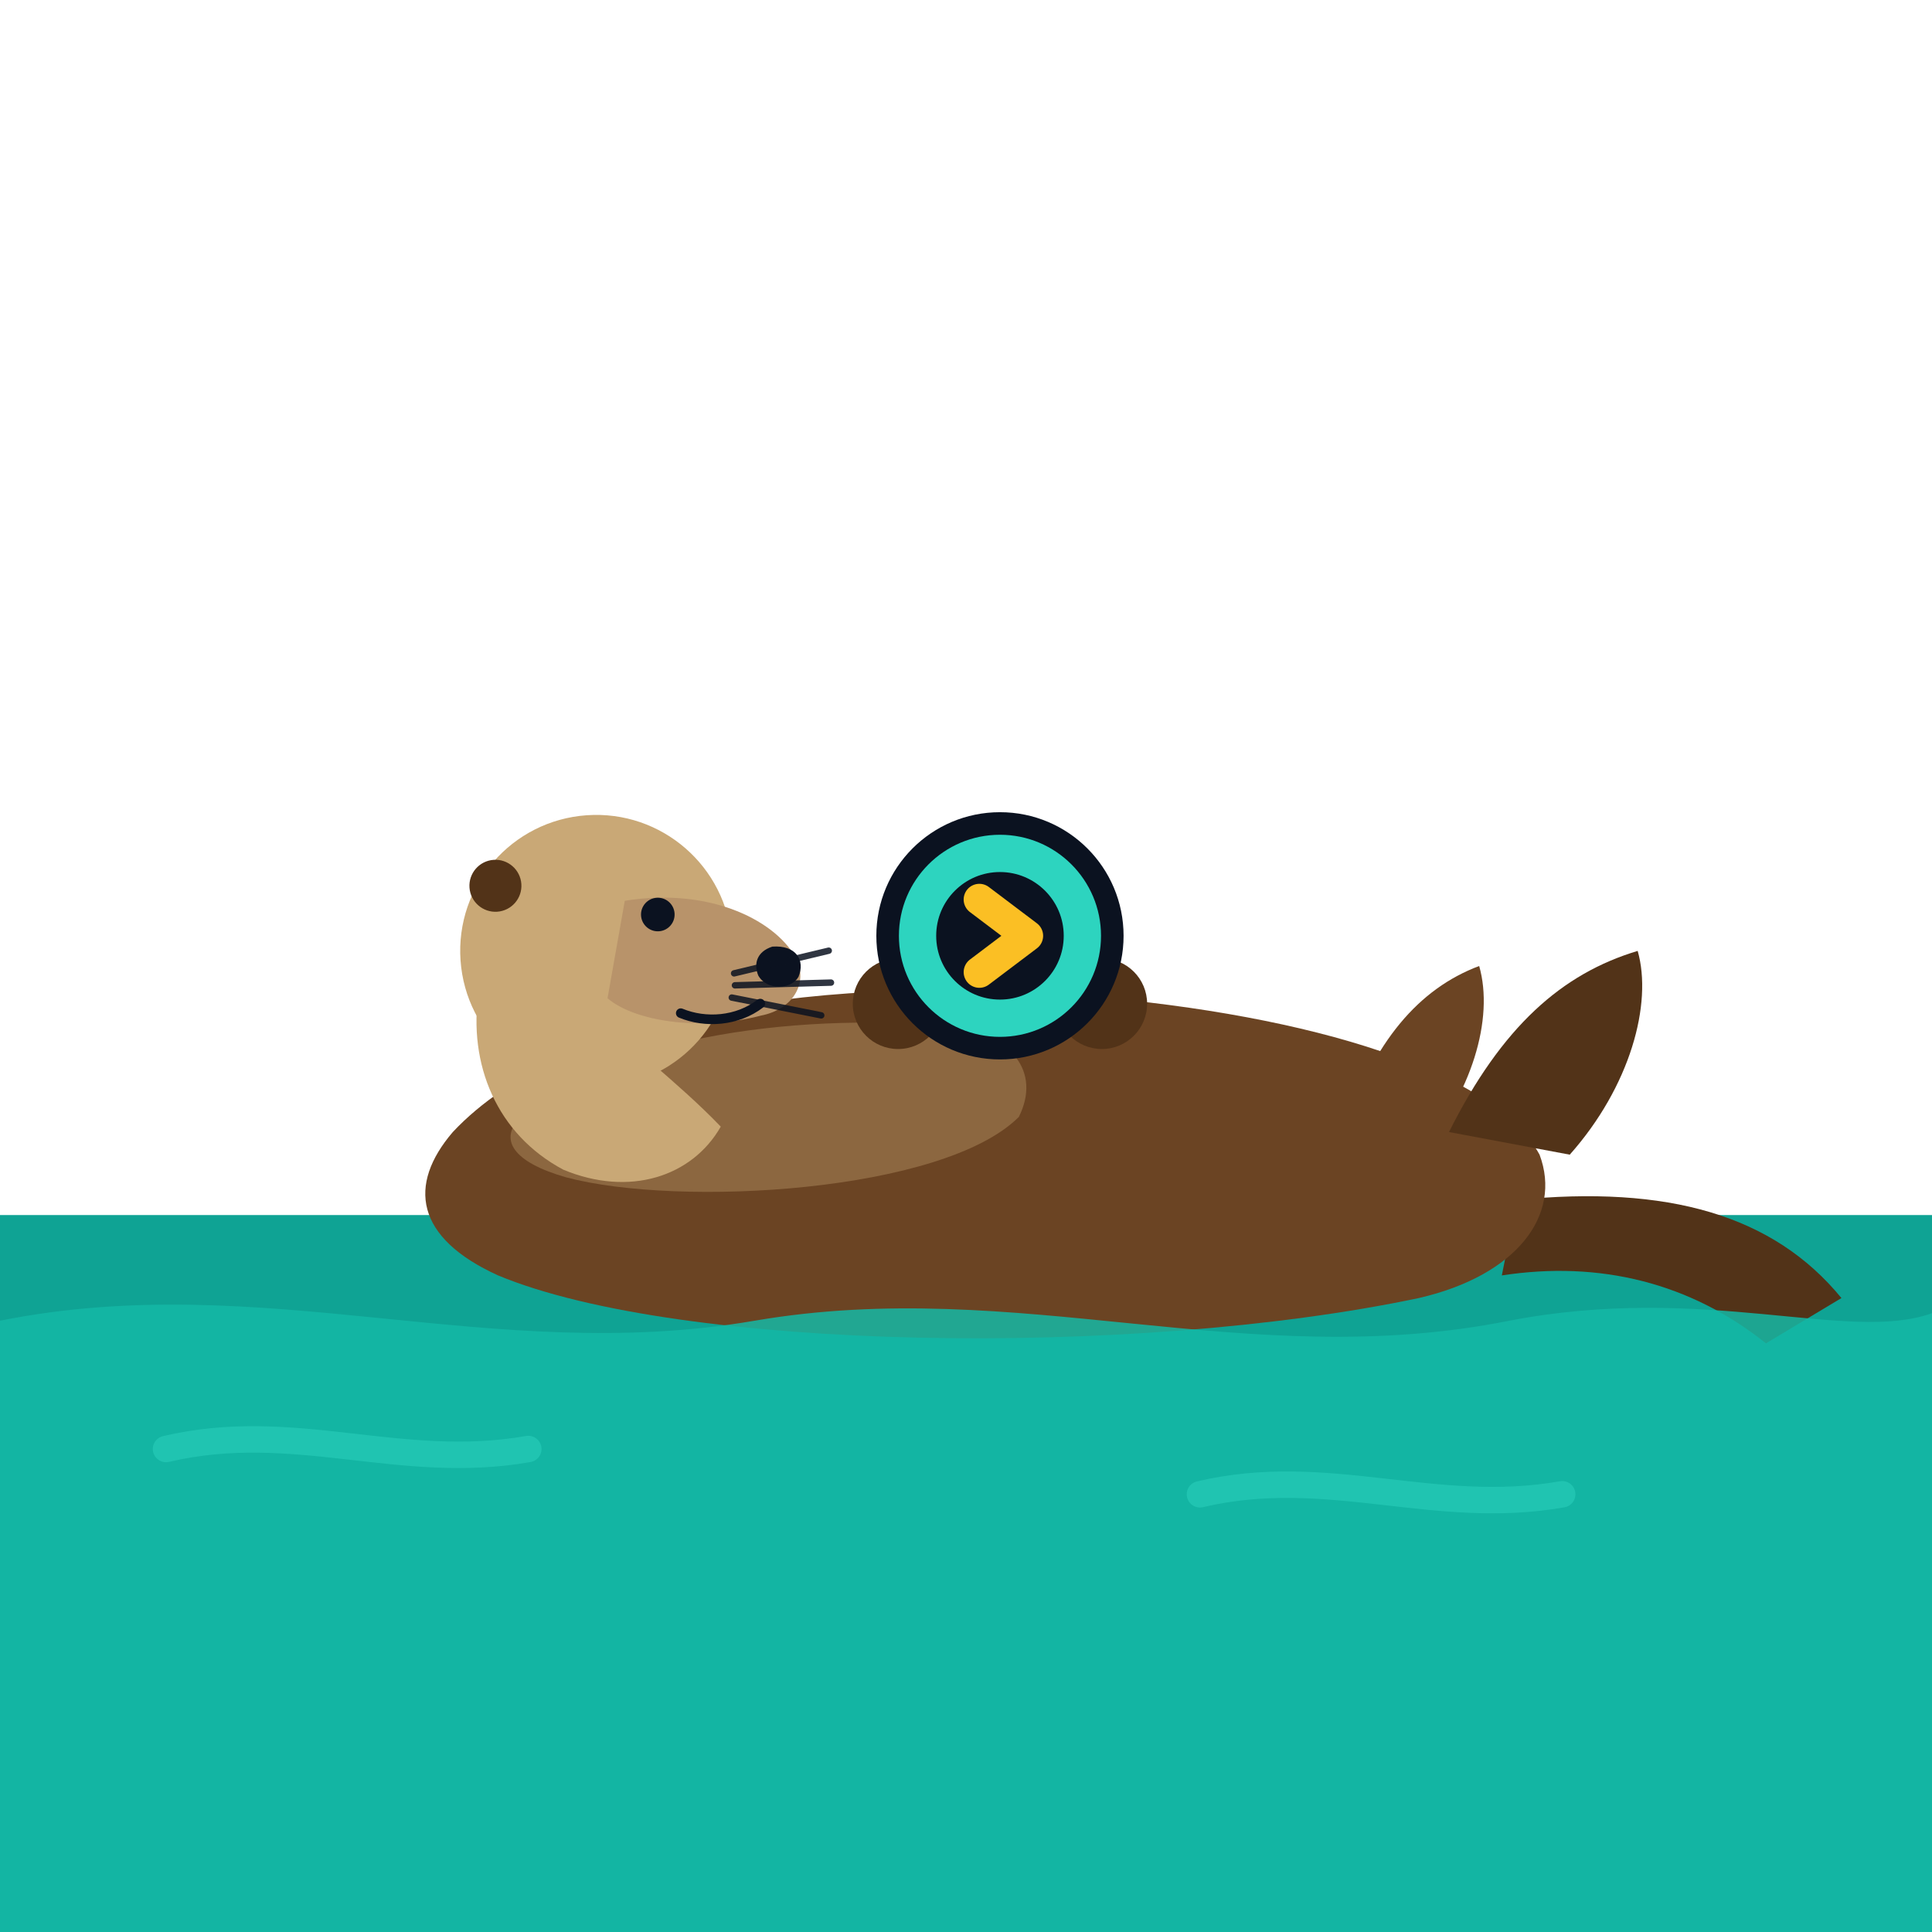
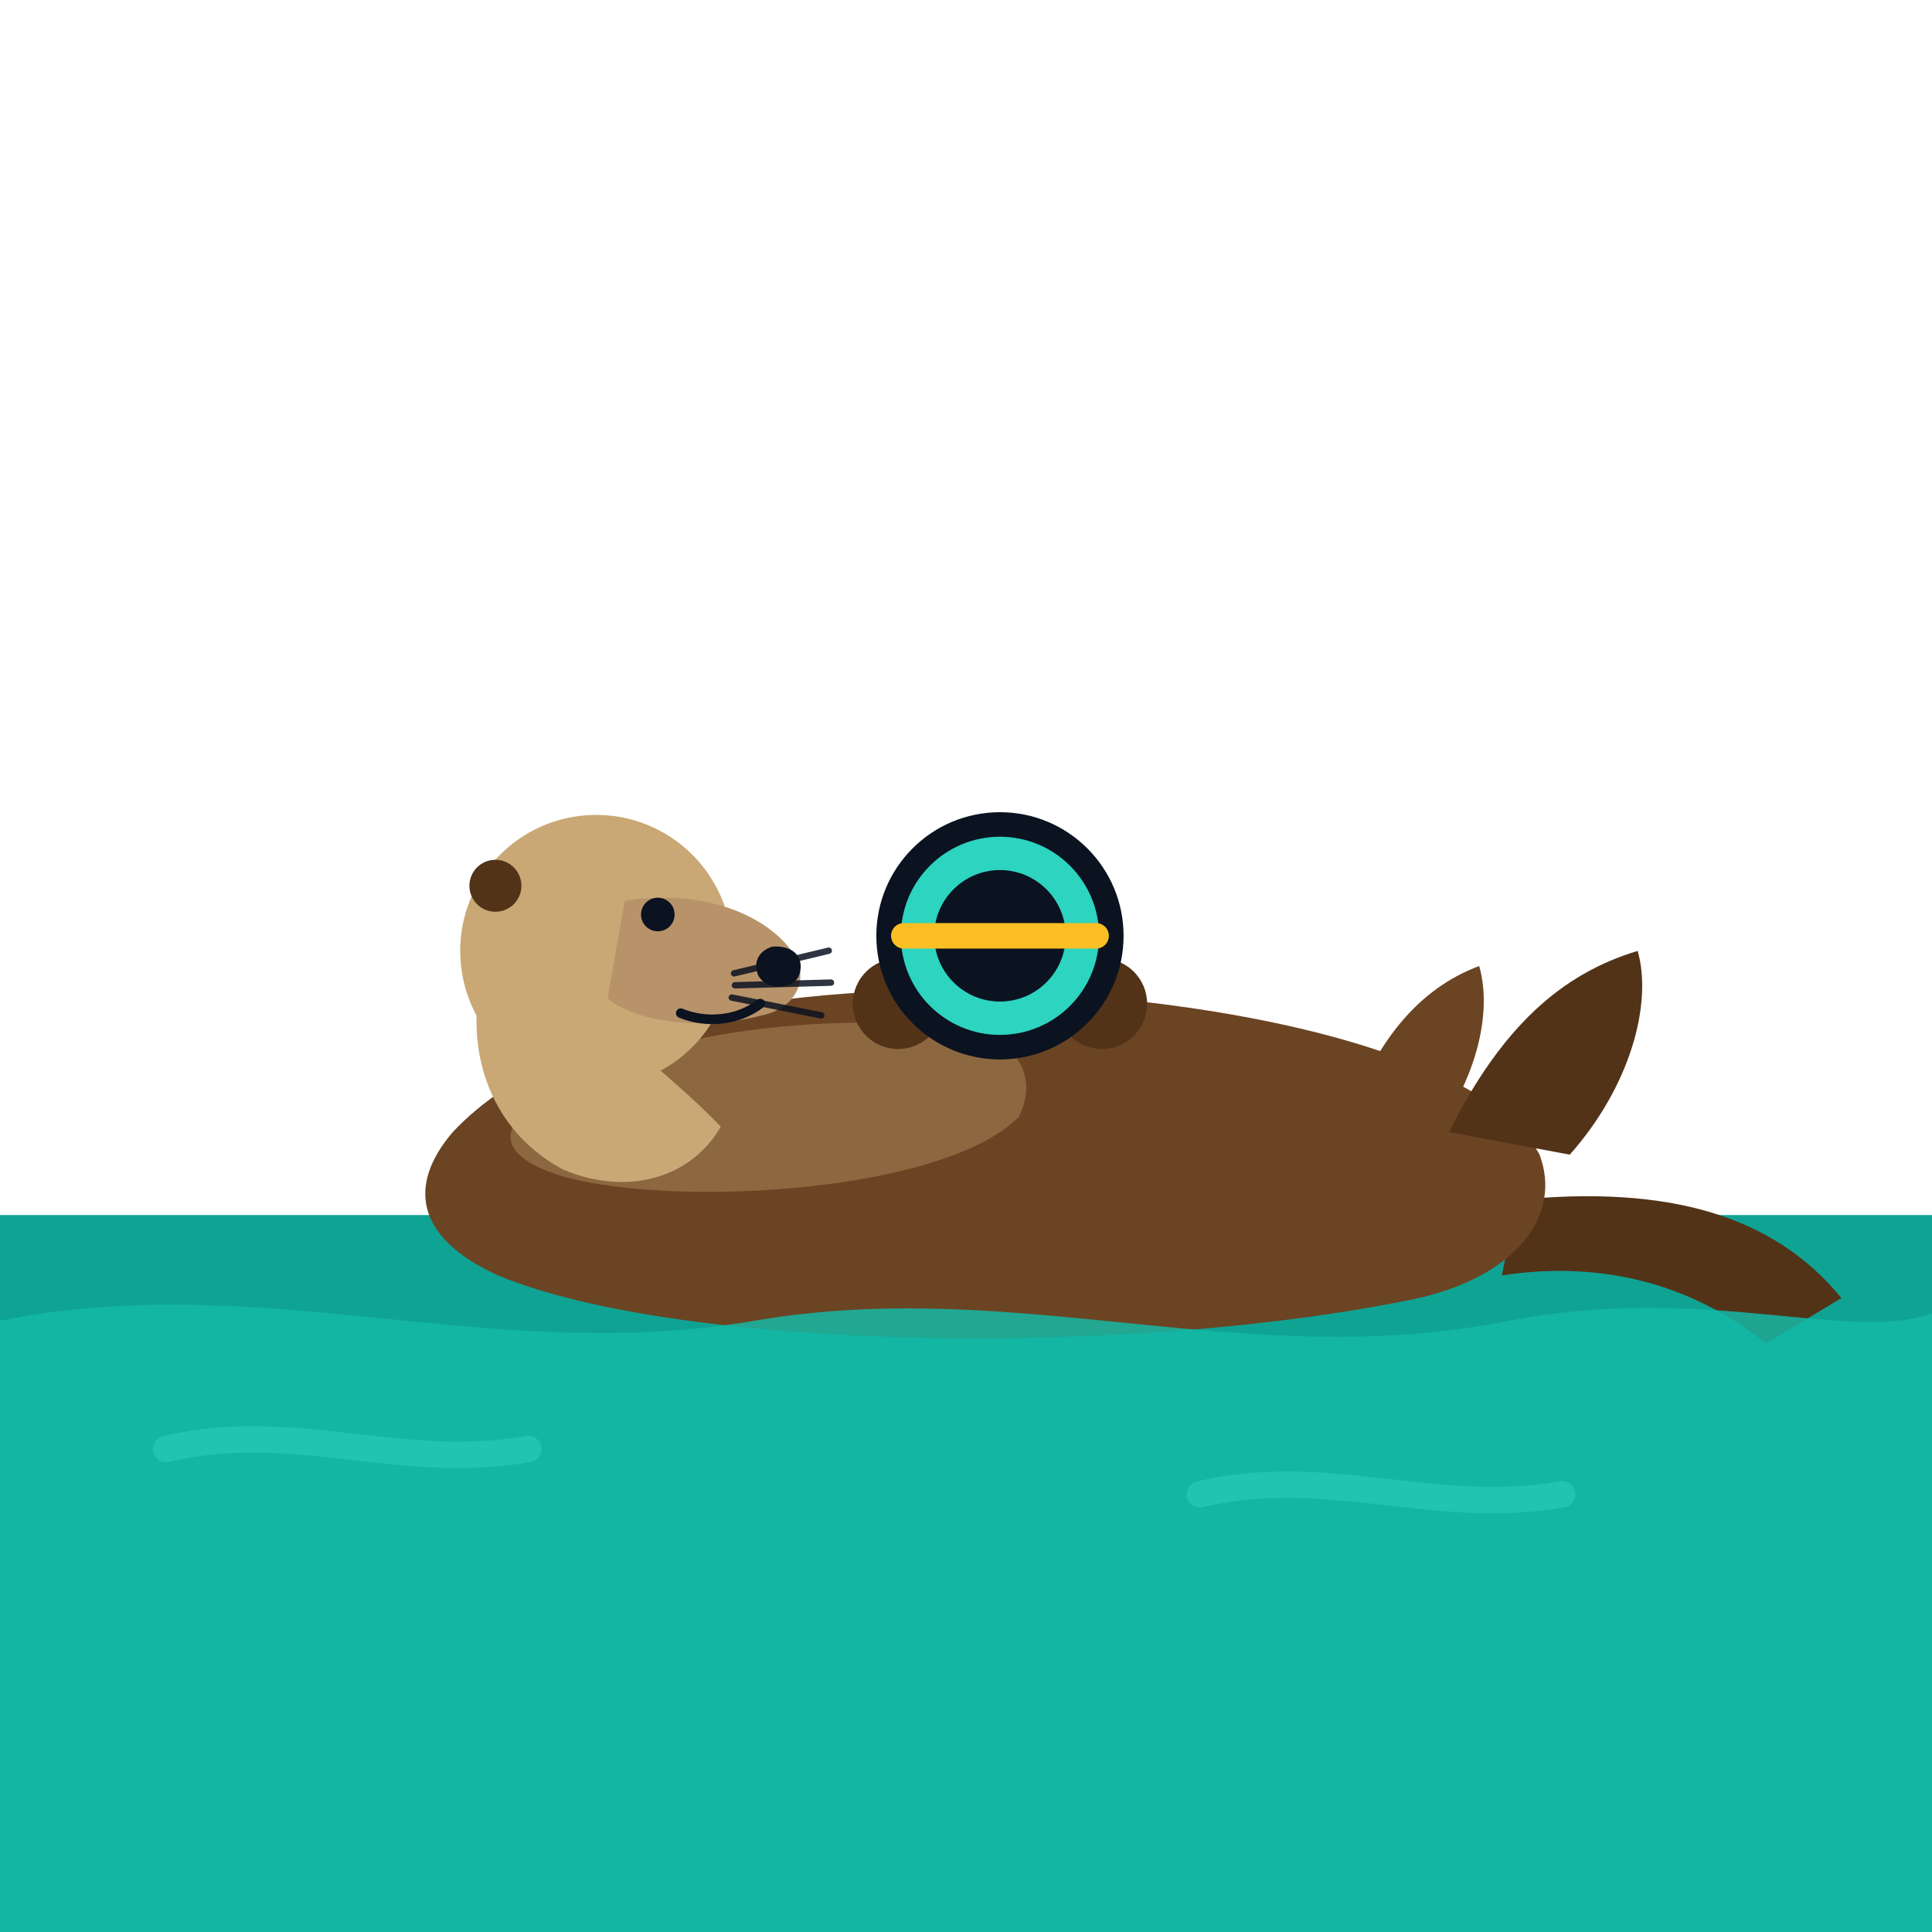
<svg xmlns="http://www.w3.org/2000/svg" viewBox="0 0 512 512" role="img" aria-label="Ollie, the olang otter, floating with the o&gt; stone">
  <rect x="0" y="322" width="512" height="190" fill="#0FA394" />
  <path d="M 402 318 C 442 314 470 322 488 344 L 468 356 C 448 340 424 334 398 338 Z" fill="#523318" />
  <path d="M 120 300 C 150 268 220 258 288 264 C 348 269 396 284 408 306 C 414 322 402 338 376 344 C 300 360 180 358 132 338 C 110 328 108 314 120 300 Z" fill="#6B4423" />
  <path d="M 138 296 C 160 276 208 268 252 272 C 268 274 276 284 270 296 C 250 316 180 320 150 312 C 136 308 132 302 138 296 Z" fill="#C9A876" opacity="0.35" />
  <path d="M 384 300 C 398 272 414 258 434 252 C 438 266 432 288 416 306 Z" fill="#523318" />
  <path d="M 356 300 C 364 276 376 262 392 256 C 396 270 390 290 376 306 Z" fill="#6B4423" />
  <circle cx="238" cy="266" r="12" fill="#523318" />
  <circle cx="292" cy="266" r="12" fill="#523318" />
  <g transform="translate(265 248) scale(0.13)">
    <circle cx="0" cy="0" r="252" fill="#0B1220" />
-     <circle cx="0" cy="0" r="168" fill="none" stroke="#2DD4BF" stroke-width="76" />
-     <path d="M -42 -74 L 56 0 L -42 74" fill="none" stroke="#FBBF24" stroke-width="64" stroke-linecap="round" stroke-linejoin="round" />
+     <circle cx="0" cy="0" r="168" fill="none" stroke="#2DD4BF" stroke-width="68" />
+     <rect x="-222" y="-26" width="444" height="52" rx="26" fill="#FBBF24" />
  </g>
  <g transform="translate(158 252) rotate(-4) scale(1.06 1.06)">
    <path d="M -30 8 C -34 26 -28 44 -12 54 C 4 62 20 58 28 46 C 18 34 6 24 -2 14 Z" fill="#C9A876" />
    <circle cx="0" cy="0" r="34" fill="#C9A876" />
    <path d="M 8 -12 C 30 -14 46 -4 50 6 C 52 12 48 18 40 19 C 24 22 8 18 2 12 Z" fill="#B8936A" />
    <circle cx="-24" cy="-18" r="6.5" fill="#523318" />
    <path d="M 44 2 C 50 2 52 6 50 10 C 48 13 42 13 40 9 C 39 6 40 3 44 2 Z" fill="#0B1220" />
    <circle cx="16" cy="-8" r="4.2" fill="#0B1220" />
    <path d="M 40 16 C 34 20 26 20 20 17" fill="none" stroke="#0B1220" stroke-width="2.4" stroke-linecap="round" />
    <path d="M 34 8 L 58 4 M 34 11 L 58 12 M 33 14 L 55 20" fill="none" stroke="#0B1220" stroke-width="1.6" stroke-linecap="round" opacity="0.85" />
  </g>
  <path d="M 0 350 C 70 336 130 362 200 350 C 270 338 330 364 400 350 C 452 340 490 356 512 348 L 512 512 L 0 512 Z" fill="#14B8A6" opacity="0.85" />
  <path d="M 44 384 C 78 376 106 390 140 384 M 318 396 C 352 388 380 402 414 396" fill="none" stroke="#2DD4BF" stroke-width="7" stroke-linecap="round" opacity="0.5" />
</svg>
